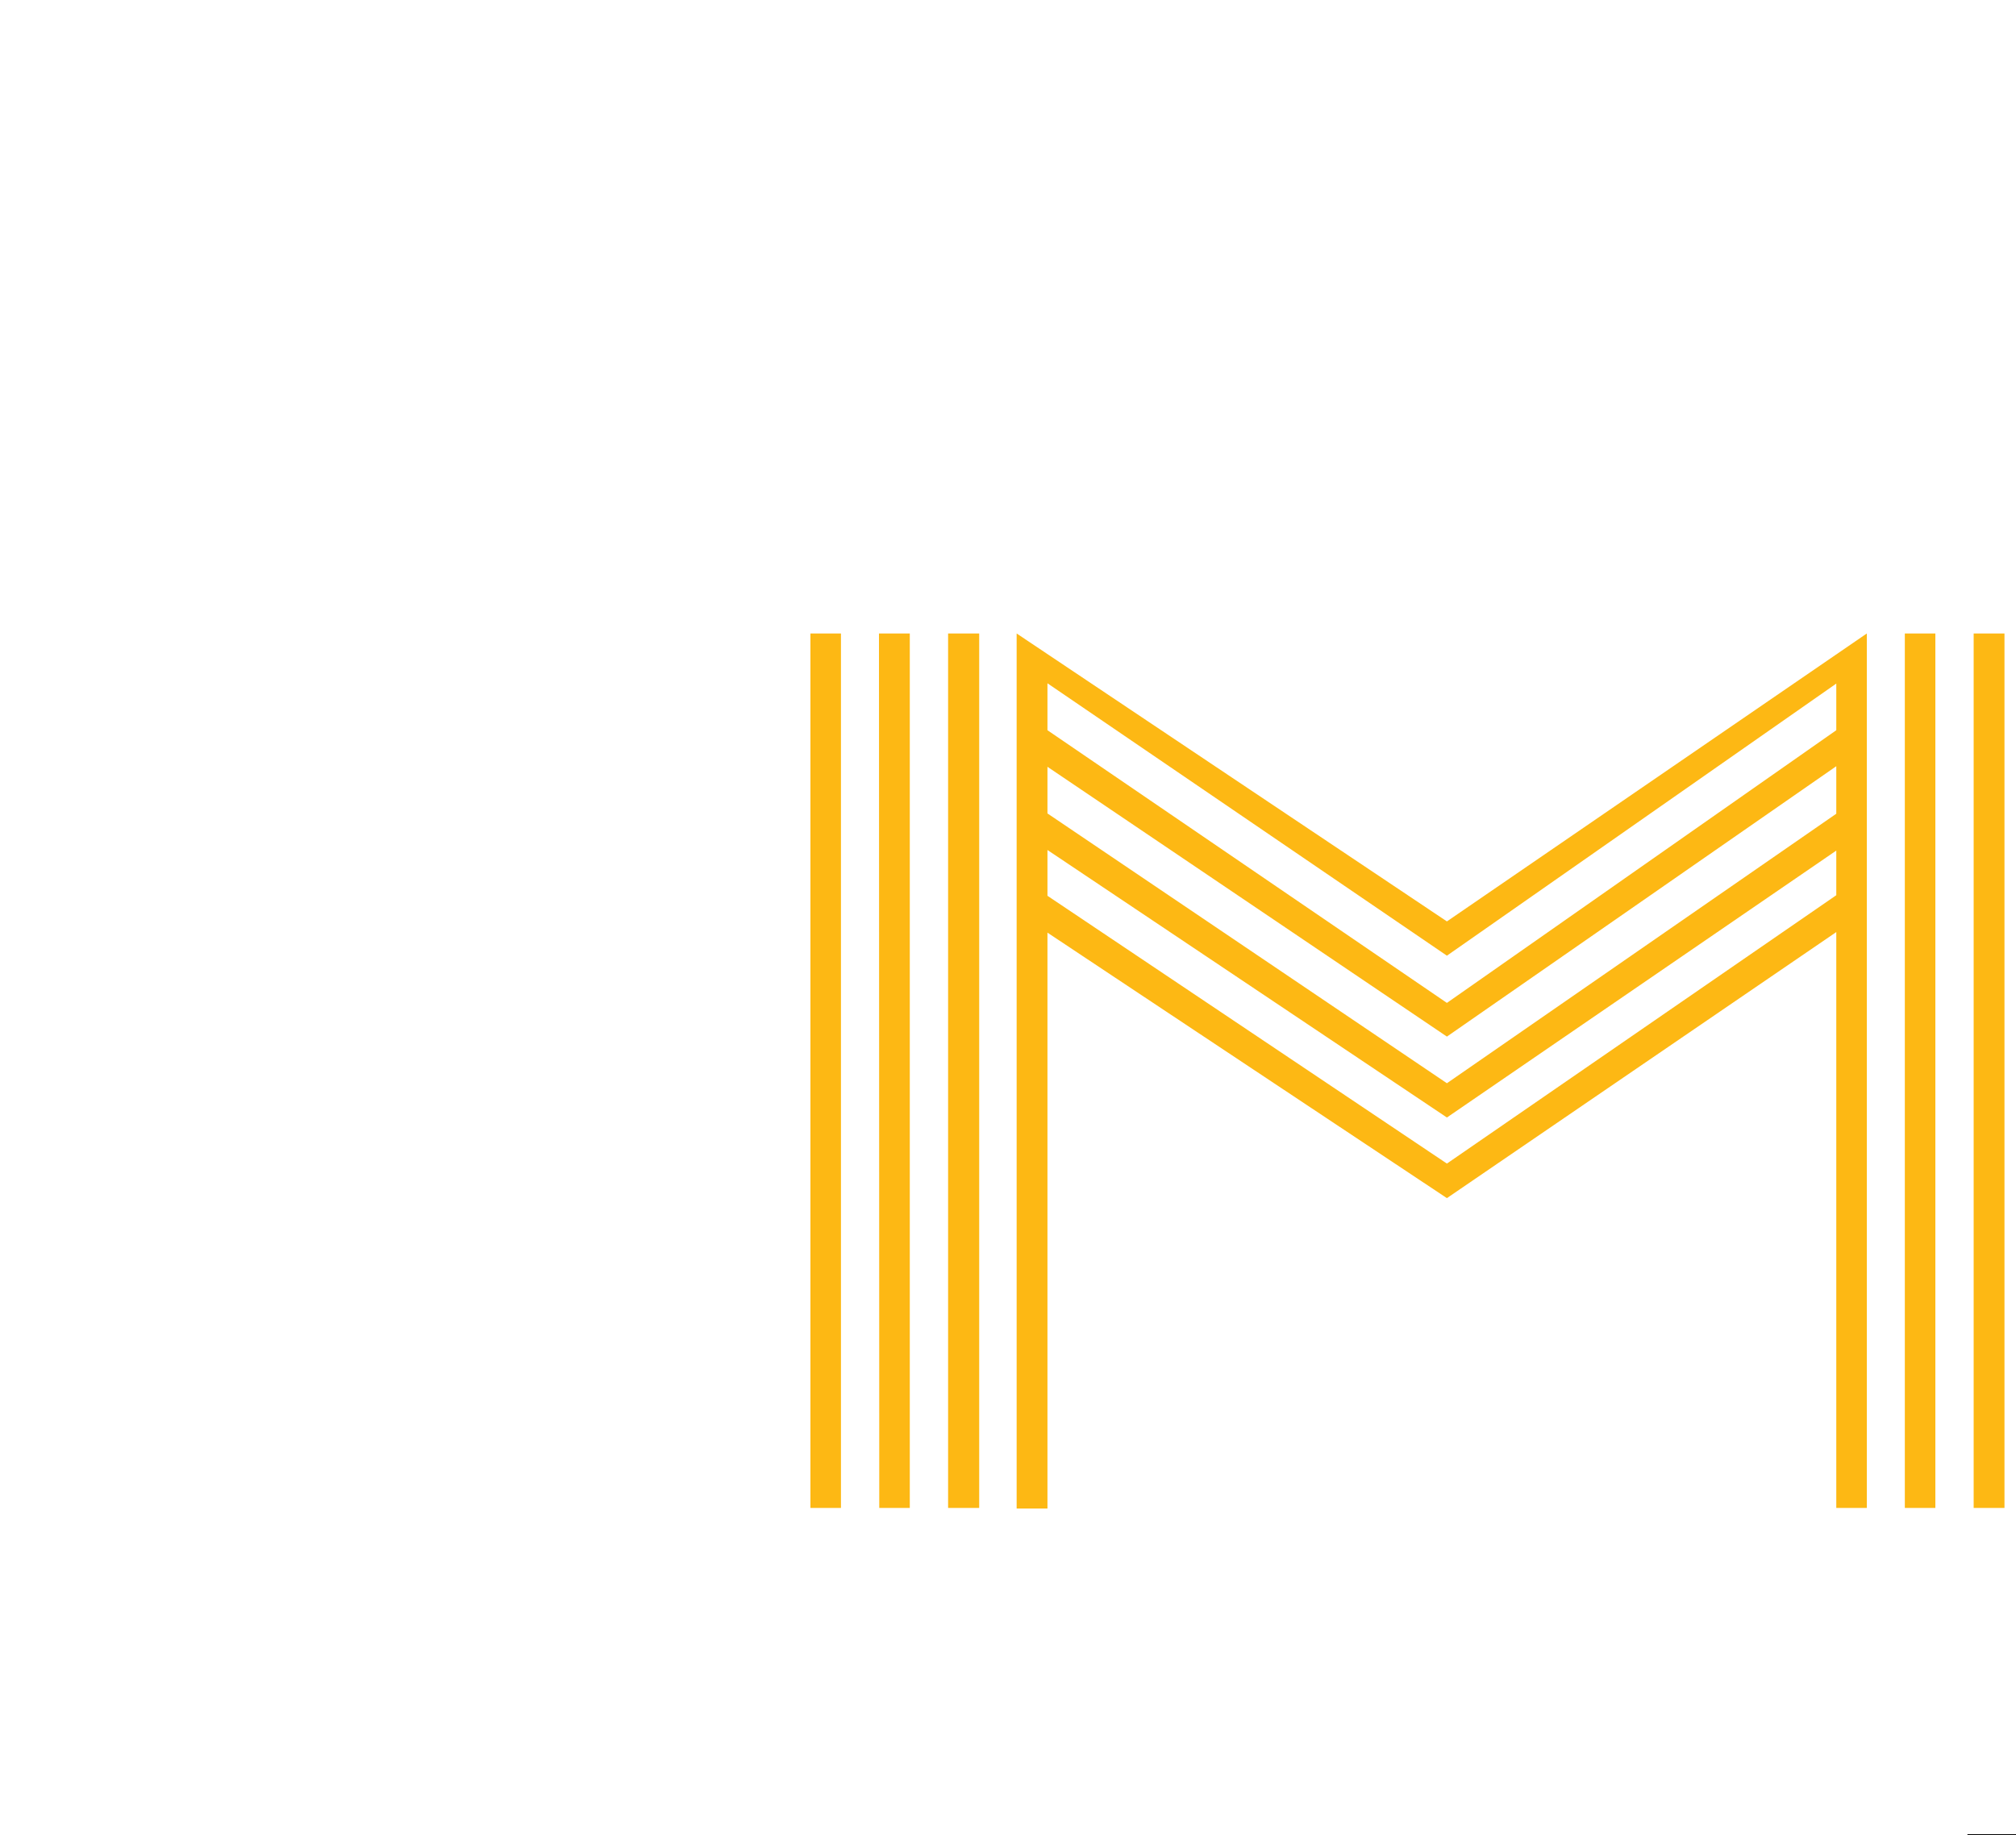
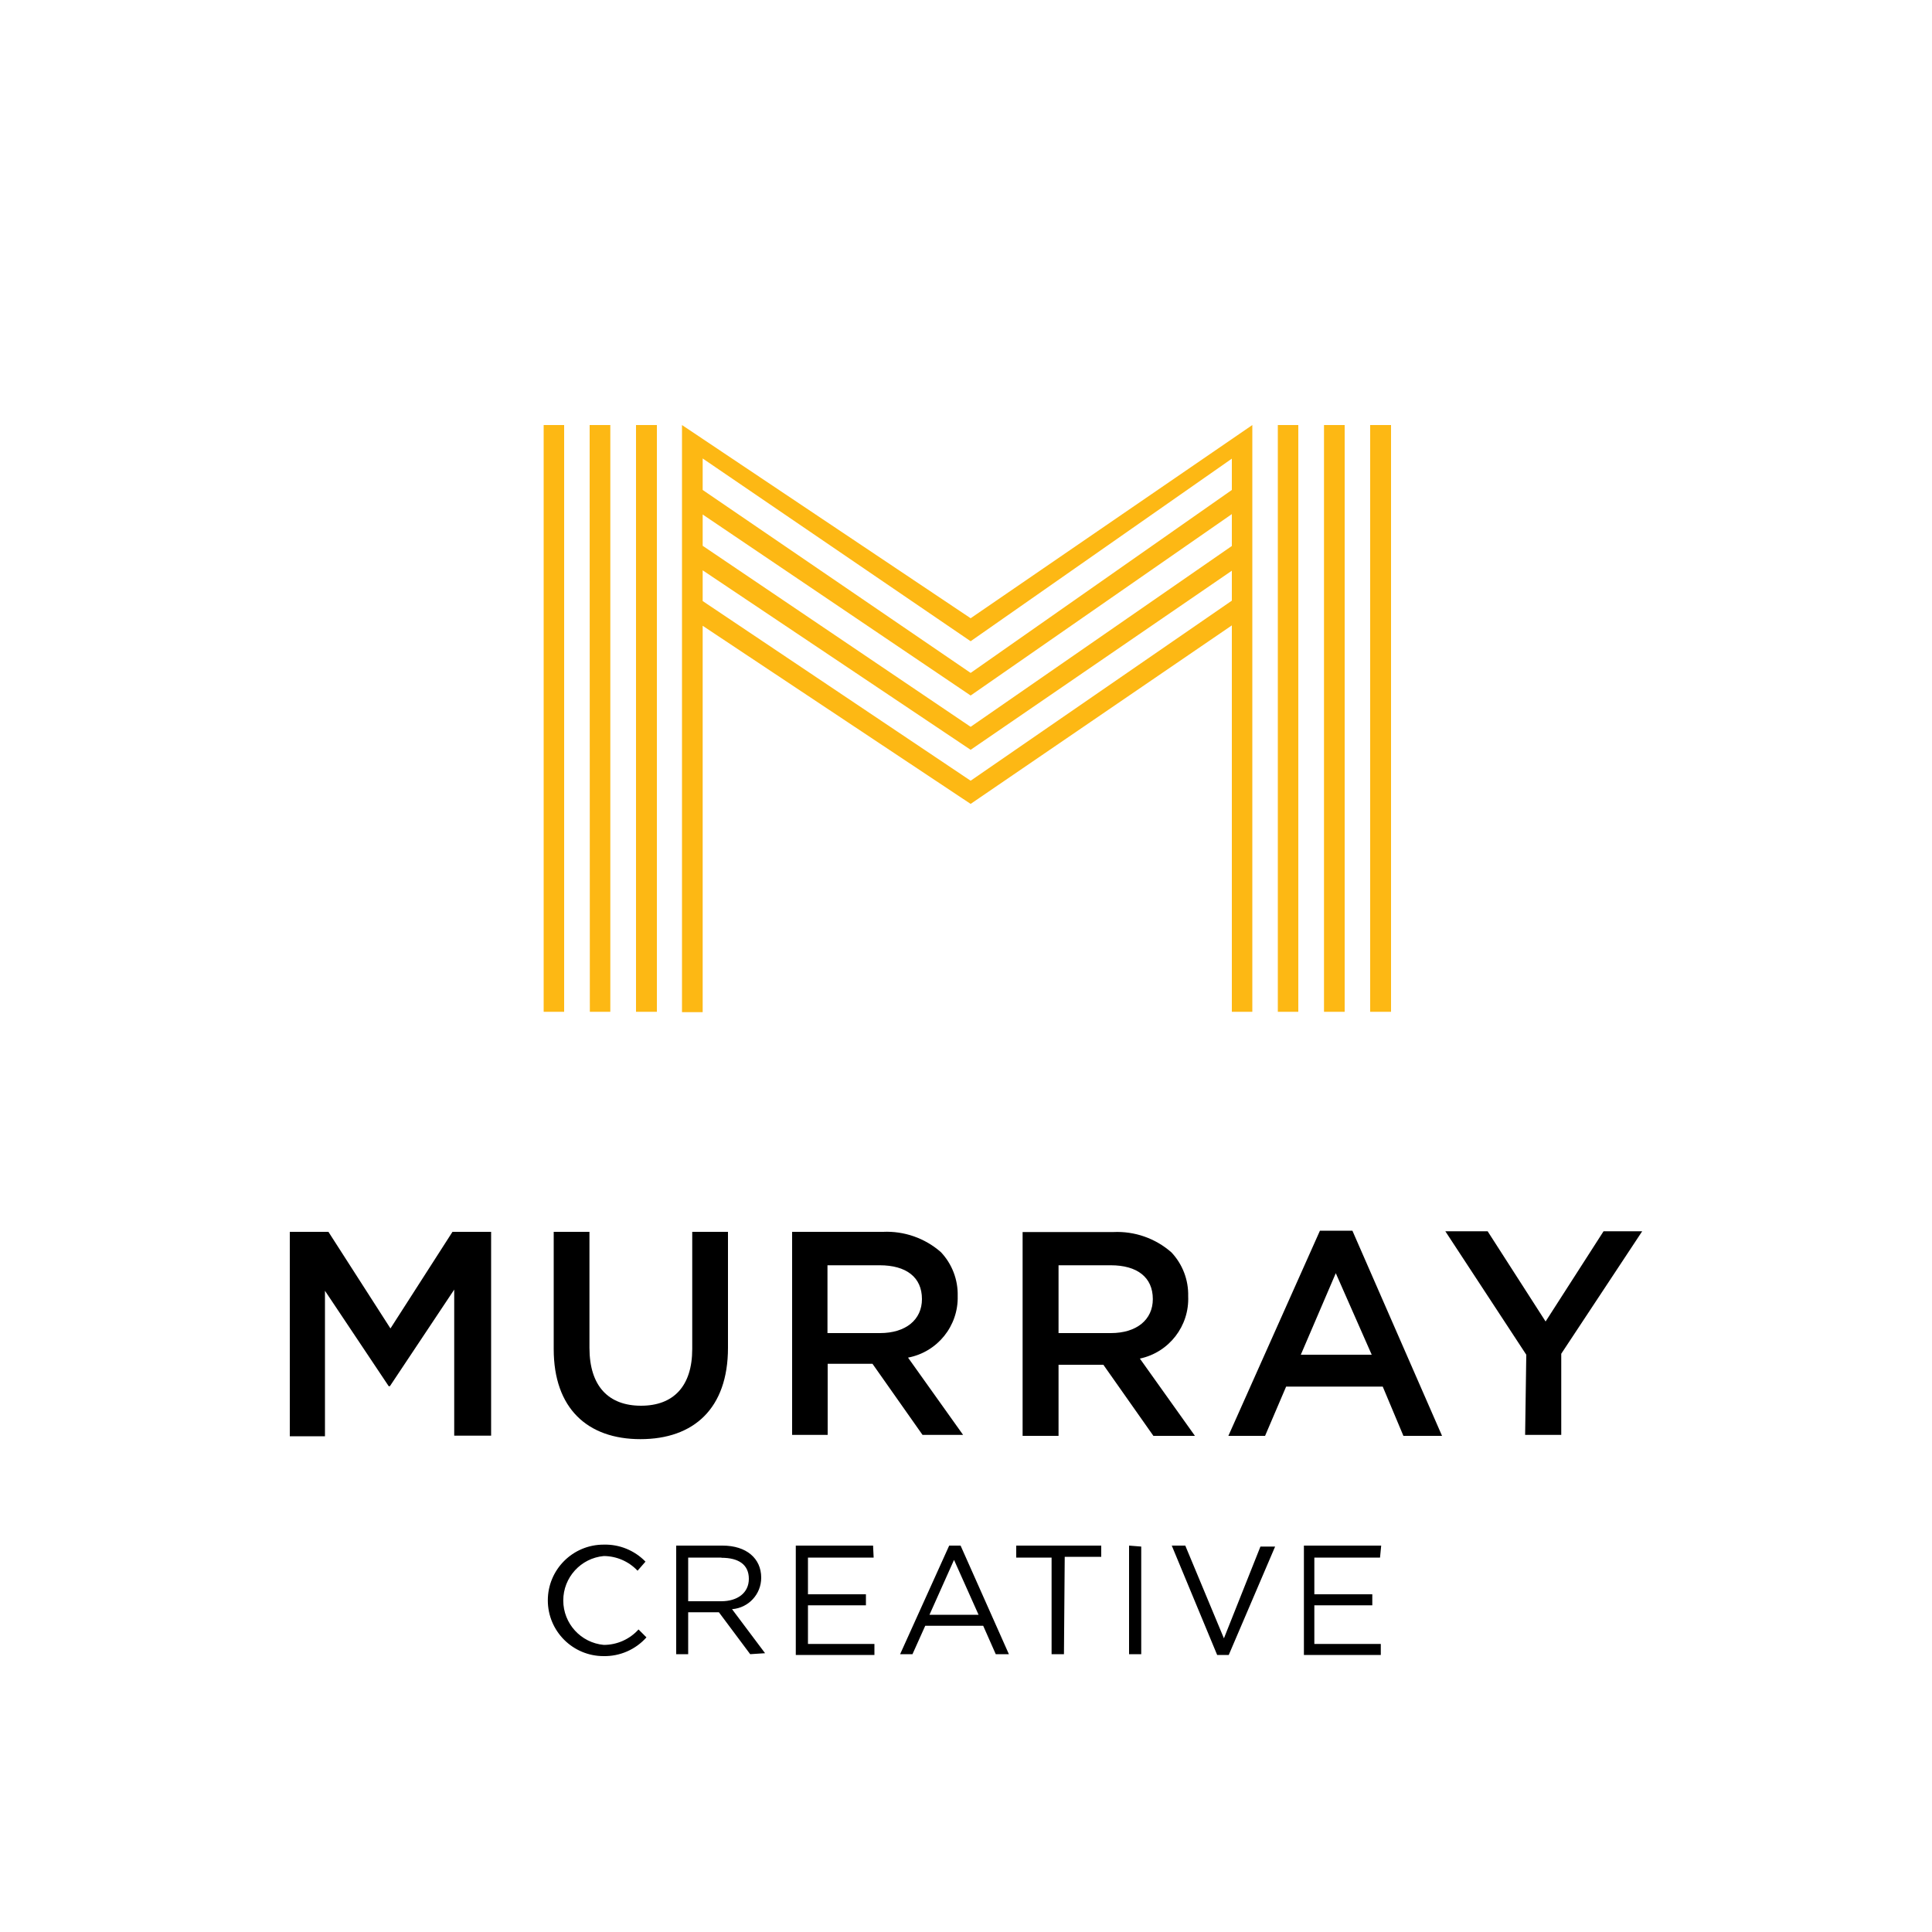
- <svg xmlns="http://www.w3.org/2000/svg">
+ <svg xmlns="http://www.w3.org/2000/svg" viewBox="0 0 100 100">
  <g class="logo__lockup" fill="#000">
    <path class="logo__text-creative" d="M31.24 85.72a2.88 2.88 0 0 1 0-5.77 2.9 2.9 0 0 1 2.17.88l-.41.47a2.42 2.42 0 0 0-1.75-.76 2.31 2.31 0 0 0 0 4.6 2.42 2.42 0 0 0 1.8-.8l.41.41a2.9 2.9 0 0 1-2.22.97zm7.59-.1l-1.62-2.17h-1.59v2.17H35V80h2.4c1.23 0 2 .66 2 1.66a1.63 1.63 0 0 1-1.51 1.63l1.71 2.28zm-1.49-5h-1.72v2.26h1.71c.84 0 1.43-.43 1.43-1.16s-.52-1.09-1.42-1.09zm7.88 0h-3.4v1.9h3v.57h-3v2h3.44v.57h-4.07V80h4zm7 5h-.68l-.65-1.47h-3l-.66 1.47h-.64L49.13 80h.59zm-2.84-4.88l-1.27 2.84h2.54zm5.69 4.88h-.64v-5H52.6V80H57v.58h-1.89zm4-5.57v5.57h-.63V80zm6.17 0H66l-2.4 5.61H63L60.65 80h.7l2 4.8zm6.19.57h-3.4v1.9h3v.57h-3v2h3.44v.57h-3.98V80h4z" />
  </g>
  <path class="logo__text" fill="#000" d="M15 63.76h2l3.21 5 3.21-5h2v10.55h-1.91v-7.56l-3.33 5h-.06l-3.3-4.94v7.53H15zm13.66 6.07v-6.07h1.85v6c0 2 1 3 2.67 3s2.65-1 2.65-2.94v-6.06h1.85v6c0 3.15-1.78 4.73-4.53 4.73s-4.49-1.6-4.49-4.66zM41 63.76h4.7a4.25 4.25 0 0 1 3 1.05 3.19 3.19 0 0 1 .87 2.27A3.16 3.16 0 0 1 47 70.27l2.85 4h-2.1l-2.59-3.68h-2.32v3.68H41zM45.55 69c1.33 0 2.17-.69 2.17-1.76 0-1.13-.81-1.75-2.19-1.75h-2.7V69zm7.38-5.23h4.7a4.25 4.25 0 0 1 3 1.05 3.19 3.19 0 0 1 .87 2.27 3.16 3.16 0 0 1-2.5 3.23l2.85 4H59.7l-2.59-3.68h-2.32v3.68h-1.86zM57.5 69c1.33 0 2.17-.69 2.17-1.76 0-1.13-.81-1.75-2.18-1.75h-2.7V69zm10.82-5.3H70l4.64 10.62h-2l-1.07-2.55h-5l-1.09 2.55h-1.9zM71 70.12l-1.86-4.22-1.81 4.22zm8 0l-4.19-6.39H77l3 4.67 3-4.67h2l-4.19 6.34v4.2h-1.87z" />
  <path class="logo__icon" fill="#fdb814" d="M32.92 22H34v30.37h-1.08zm-4.78 30.37h1.06V22h-1.06zm2.39 0h1.06V22h-1.07zm38 0h1.07V22h-1.07zM70.92 22v30.37H72V22zm-4.78 30.37h1.06V22h-1.06zM50.24 32l14.58-10v30.37h-1.06v-20l-13.52 9.24-13.87-9.22v20H35.3V22zm13.52-5.39L50.24 36l-13.87-9.37v1.62l13.87 9.37 13.52-9.36zm0 4.48v-1.55l-13.52 9.27-13.87-9.29v1.59l13.87 9.3zm-13.52 2.1l-13.87-9.46v1.63l13.87 9.47 13.52-9.47v-1.62z" />
</svg>
